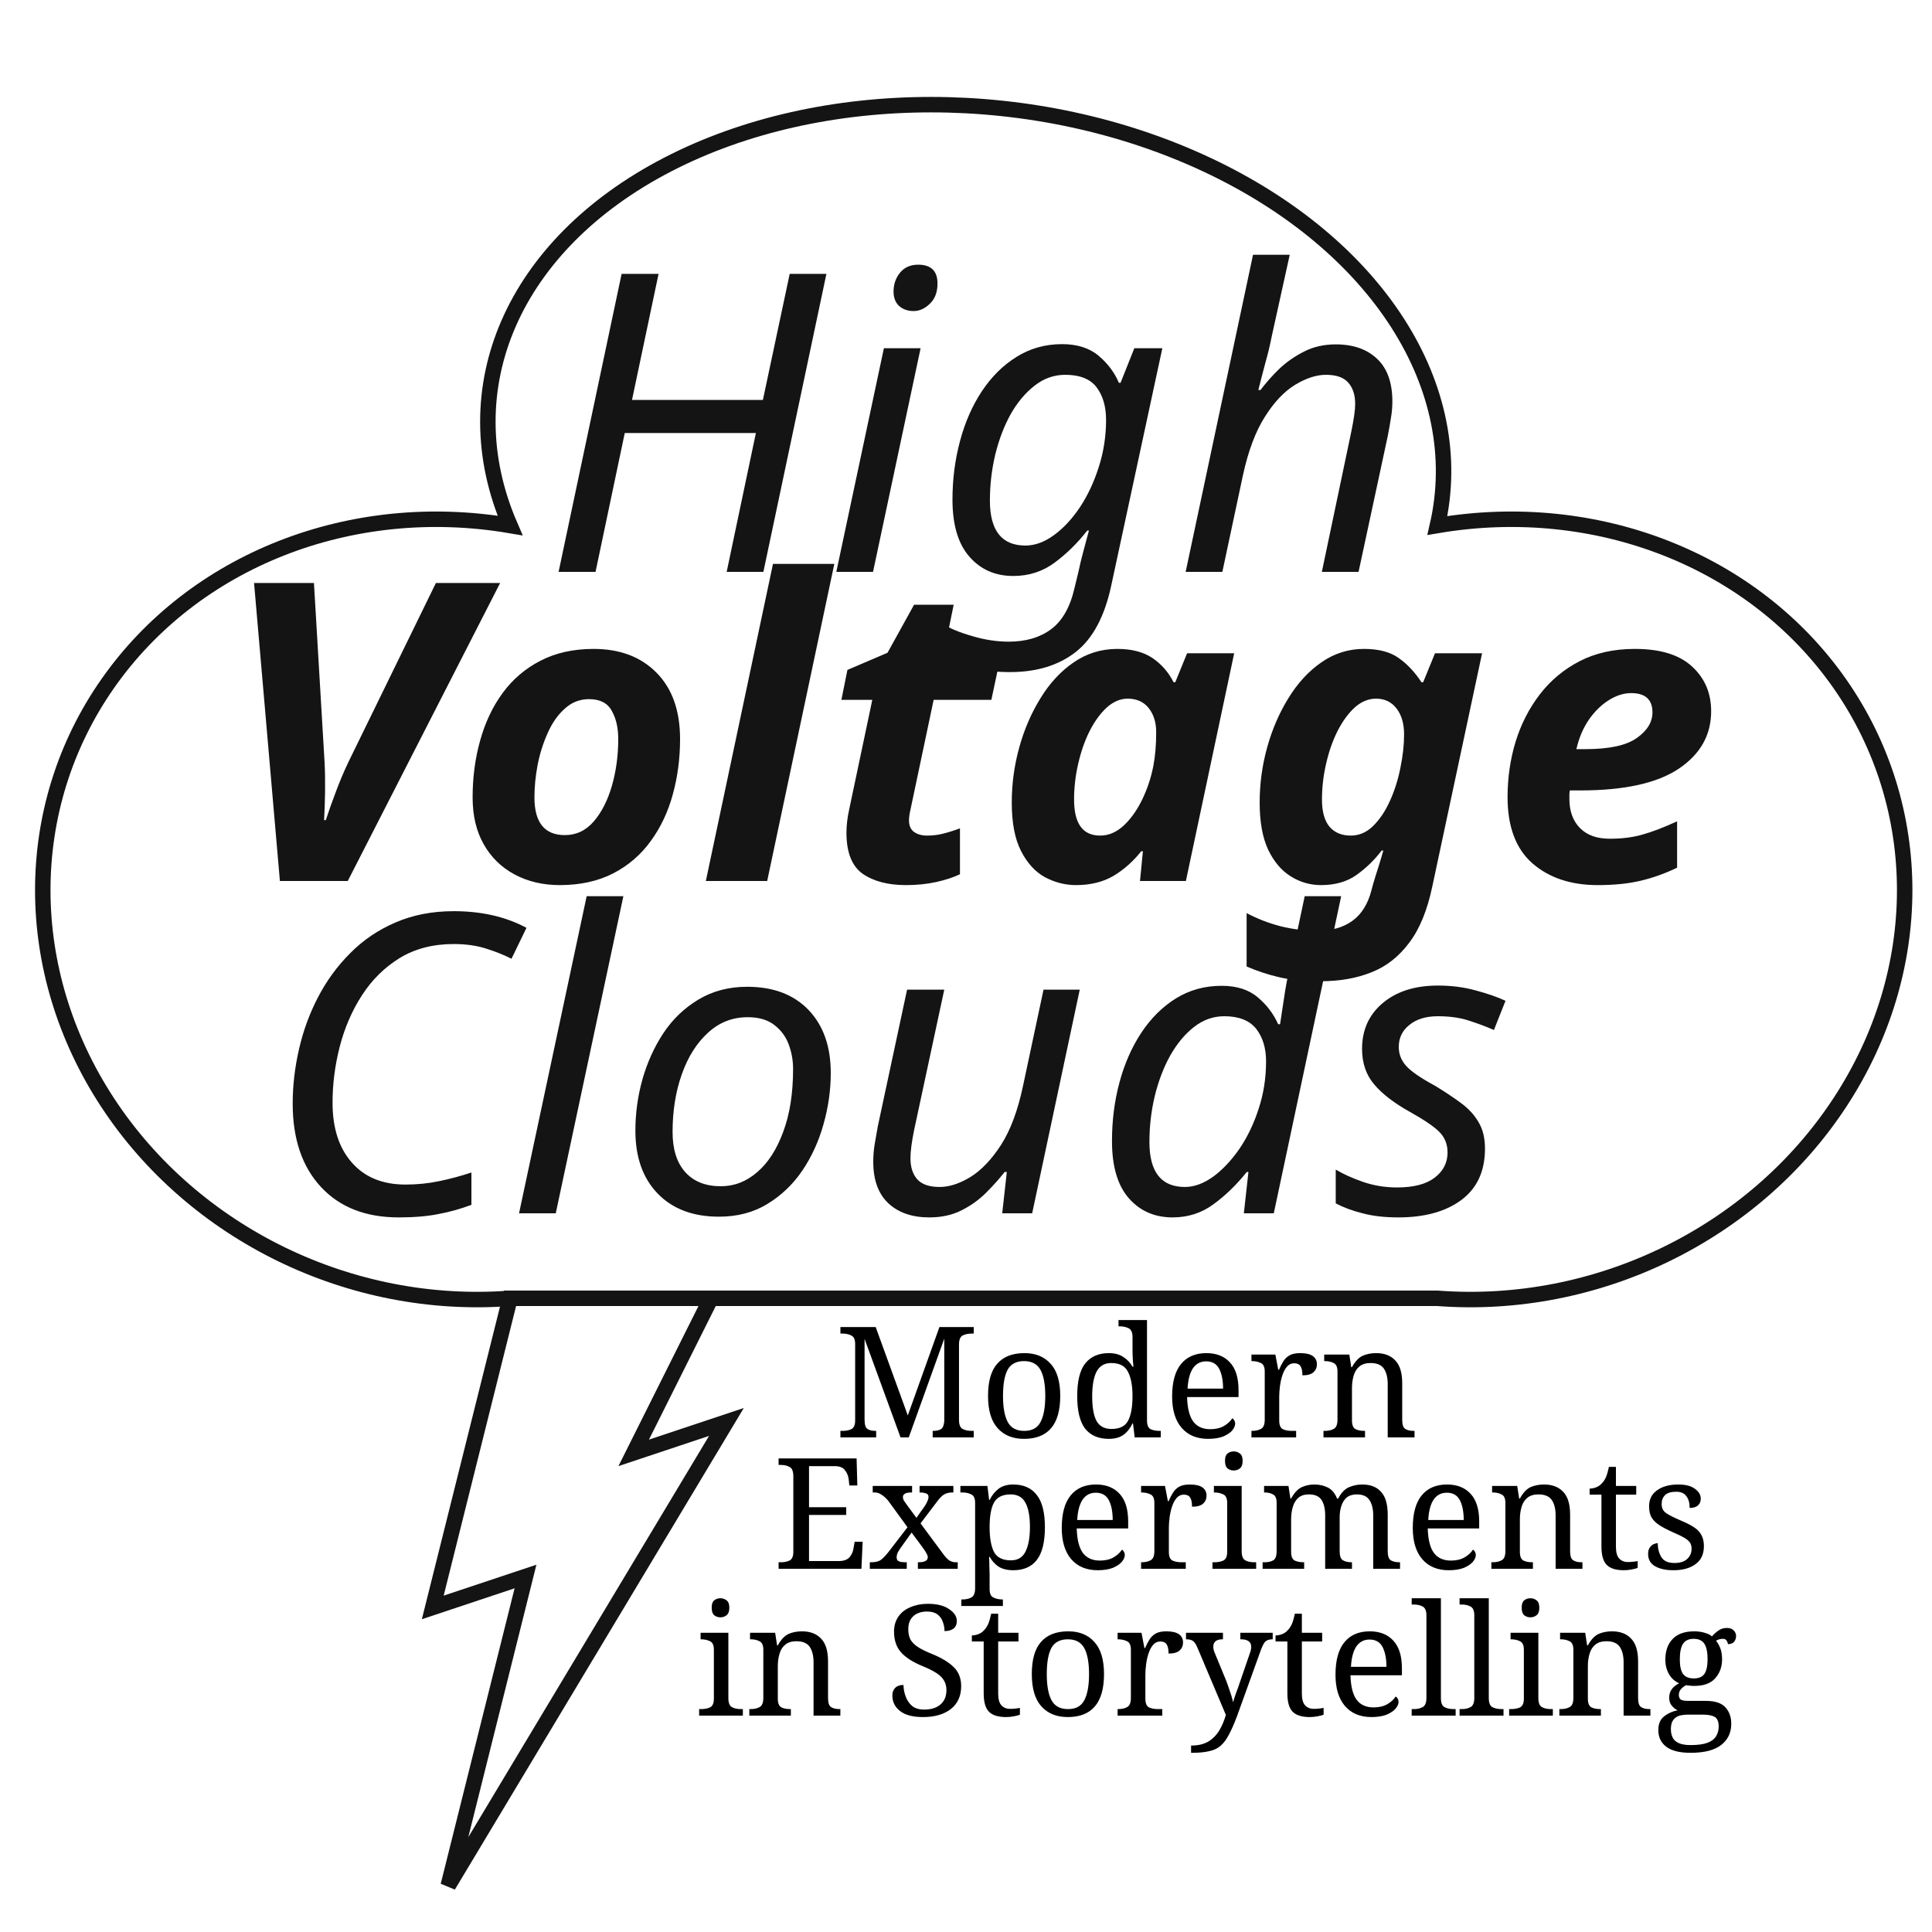
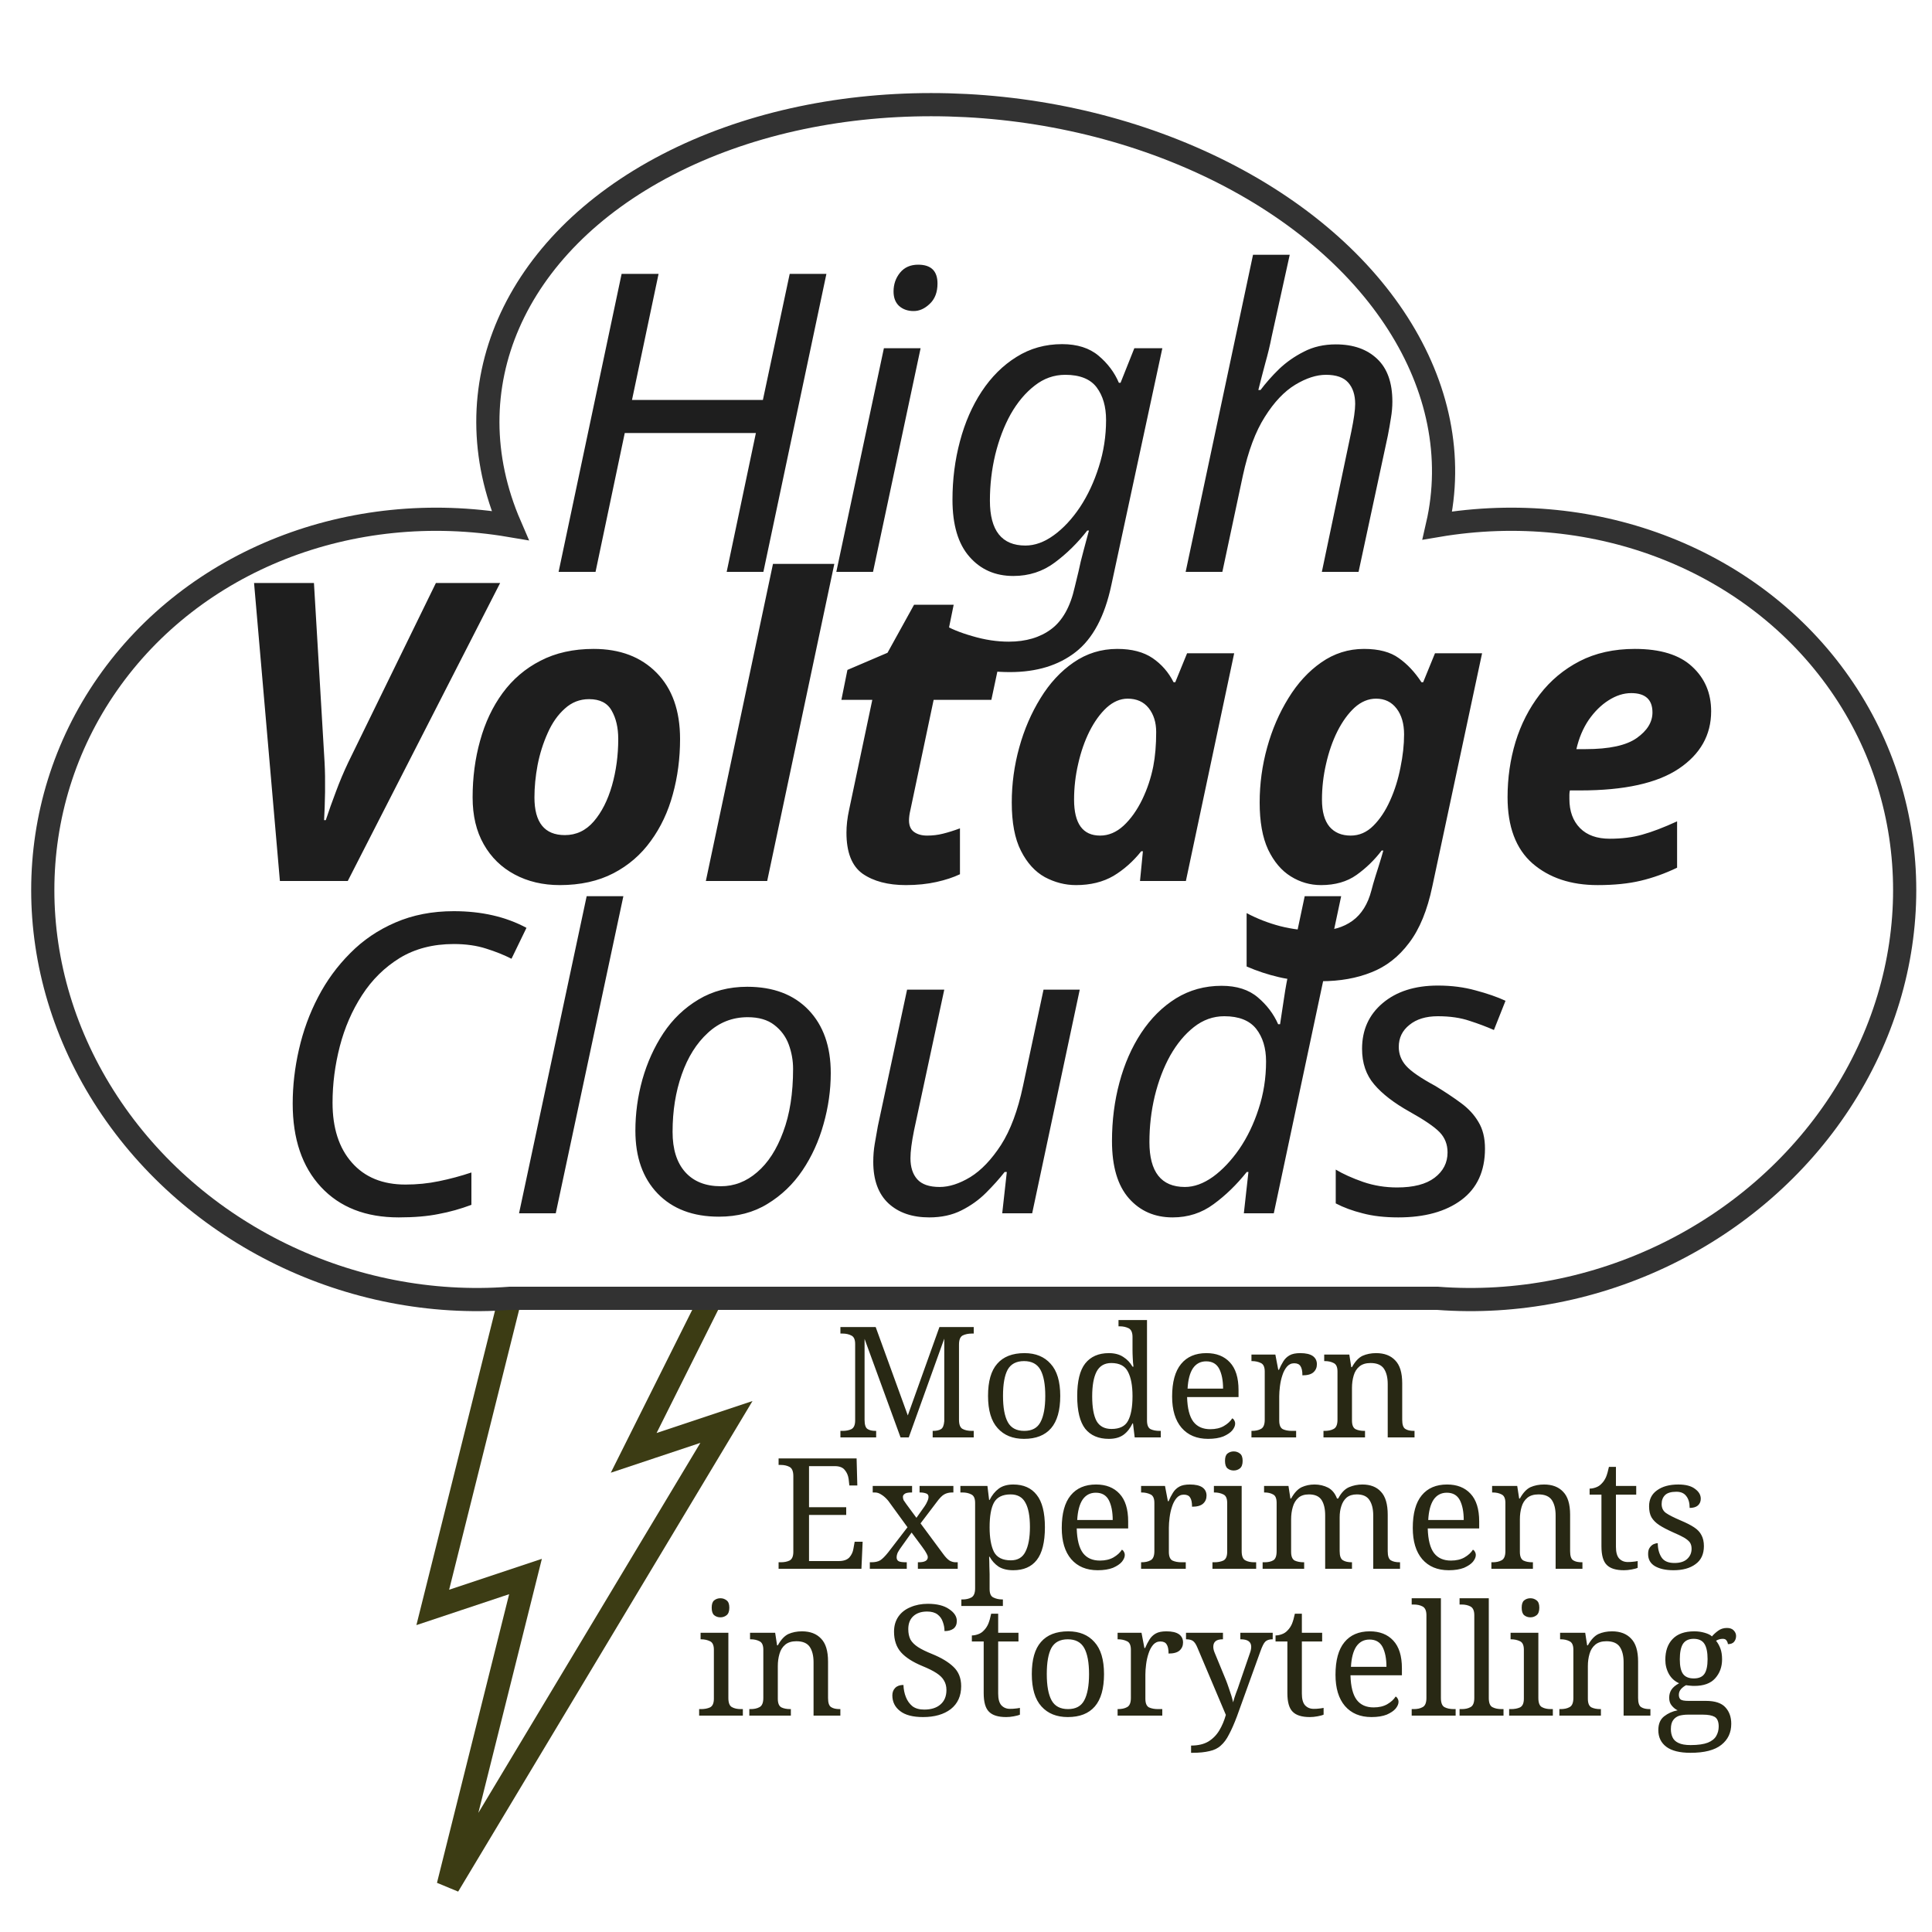
<svg xmlns="http://www.w3.org/2000/svg" viewBox="0 0 125 125">
  <style>
    .common { 
      text-anchor: left; 
-       fill: rgb(20,20,20); 
+       fill: rgb(30,30,30); 
      font-size: 27px;
      font-family: sans-serif;
      font-variant-caps: small-caps;
    }
    .high-clouds {
      font-style: italic;
    }
    .voltage  {
      font-style: italic;
      font-weight: bold;
    }
    .mes {
+       fill: rgb(40,40,20);
      font-size: 10px;
      font-family: serif;
      text-anchor: start;
    }
    .cloud {
-       stroke:rgb(20,20,20);
+       stroke:rgb(50,50,50);
      fill:none;
+       stroke-width: 1.5;
    }
    .lightning {
-       stroke:rgb(20,20,20);
+       stroke-width: 1.5;
+       stroke:rgb(60,60,20);
      fill:none;
    }
  </style>
+   <path class="lightning" d="     M 33 84     l -5 20     l 6 -2     l -5 20     l 18 -30     l -6  2     l 5 -10" />
  <path class="cloud" d="     M 93 84     a 27 25 -20 1 0 0 -50     a 31 22 6 1 0 -60 0     a 27 25 20 1 0 0 50     Z" />
  <text x="35" y="37" textLength="50" class="common high-clouds">
    High
  </text>
  <text x="14" y="57" textLength="90" class="common voltage">
    Voltage
  </text>
  <text x="17" y="78.5" textLength="85" class="common high-clouds">
    Clouds
  </text>
-   <path class="lightning" d="     M 33 84     l -5 20     l 6 -2     l -5 20     l 18 -30     l -6  2     l 5 -10     Z" />
  <text x="54" y="93" class="mes">
    Modern
  </text>
  <text x="50" y="101.5" class="mes">
    Experiments
  </text>
  <text x="45" y="111" class="mes">
    in Storytelling
  </text>
</svg>
